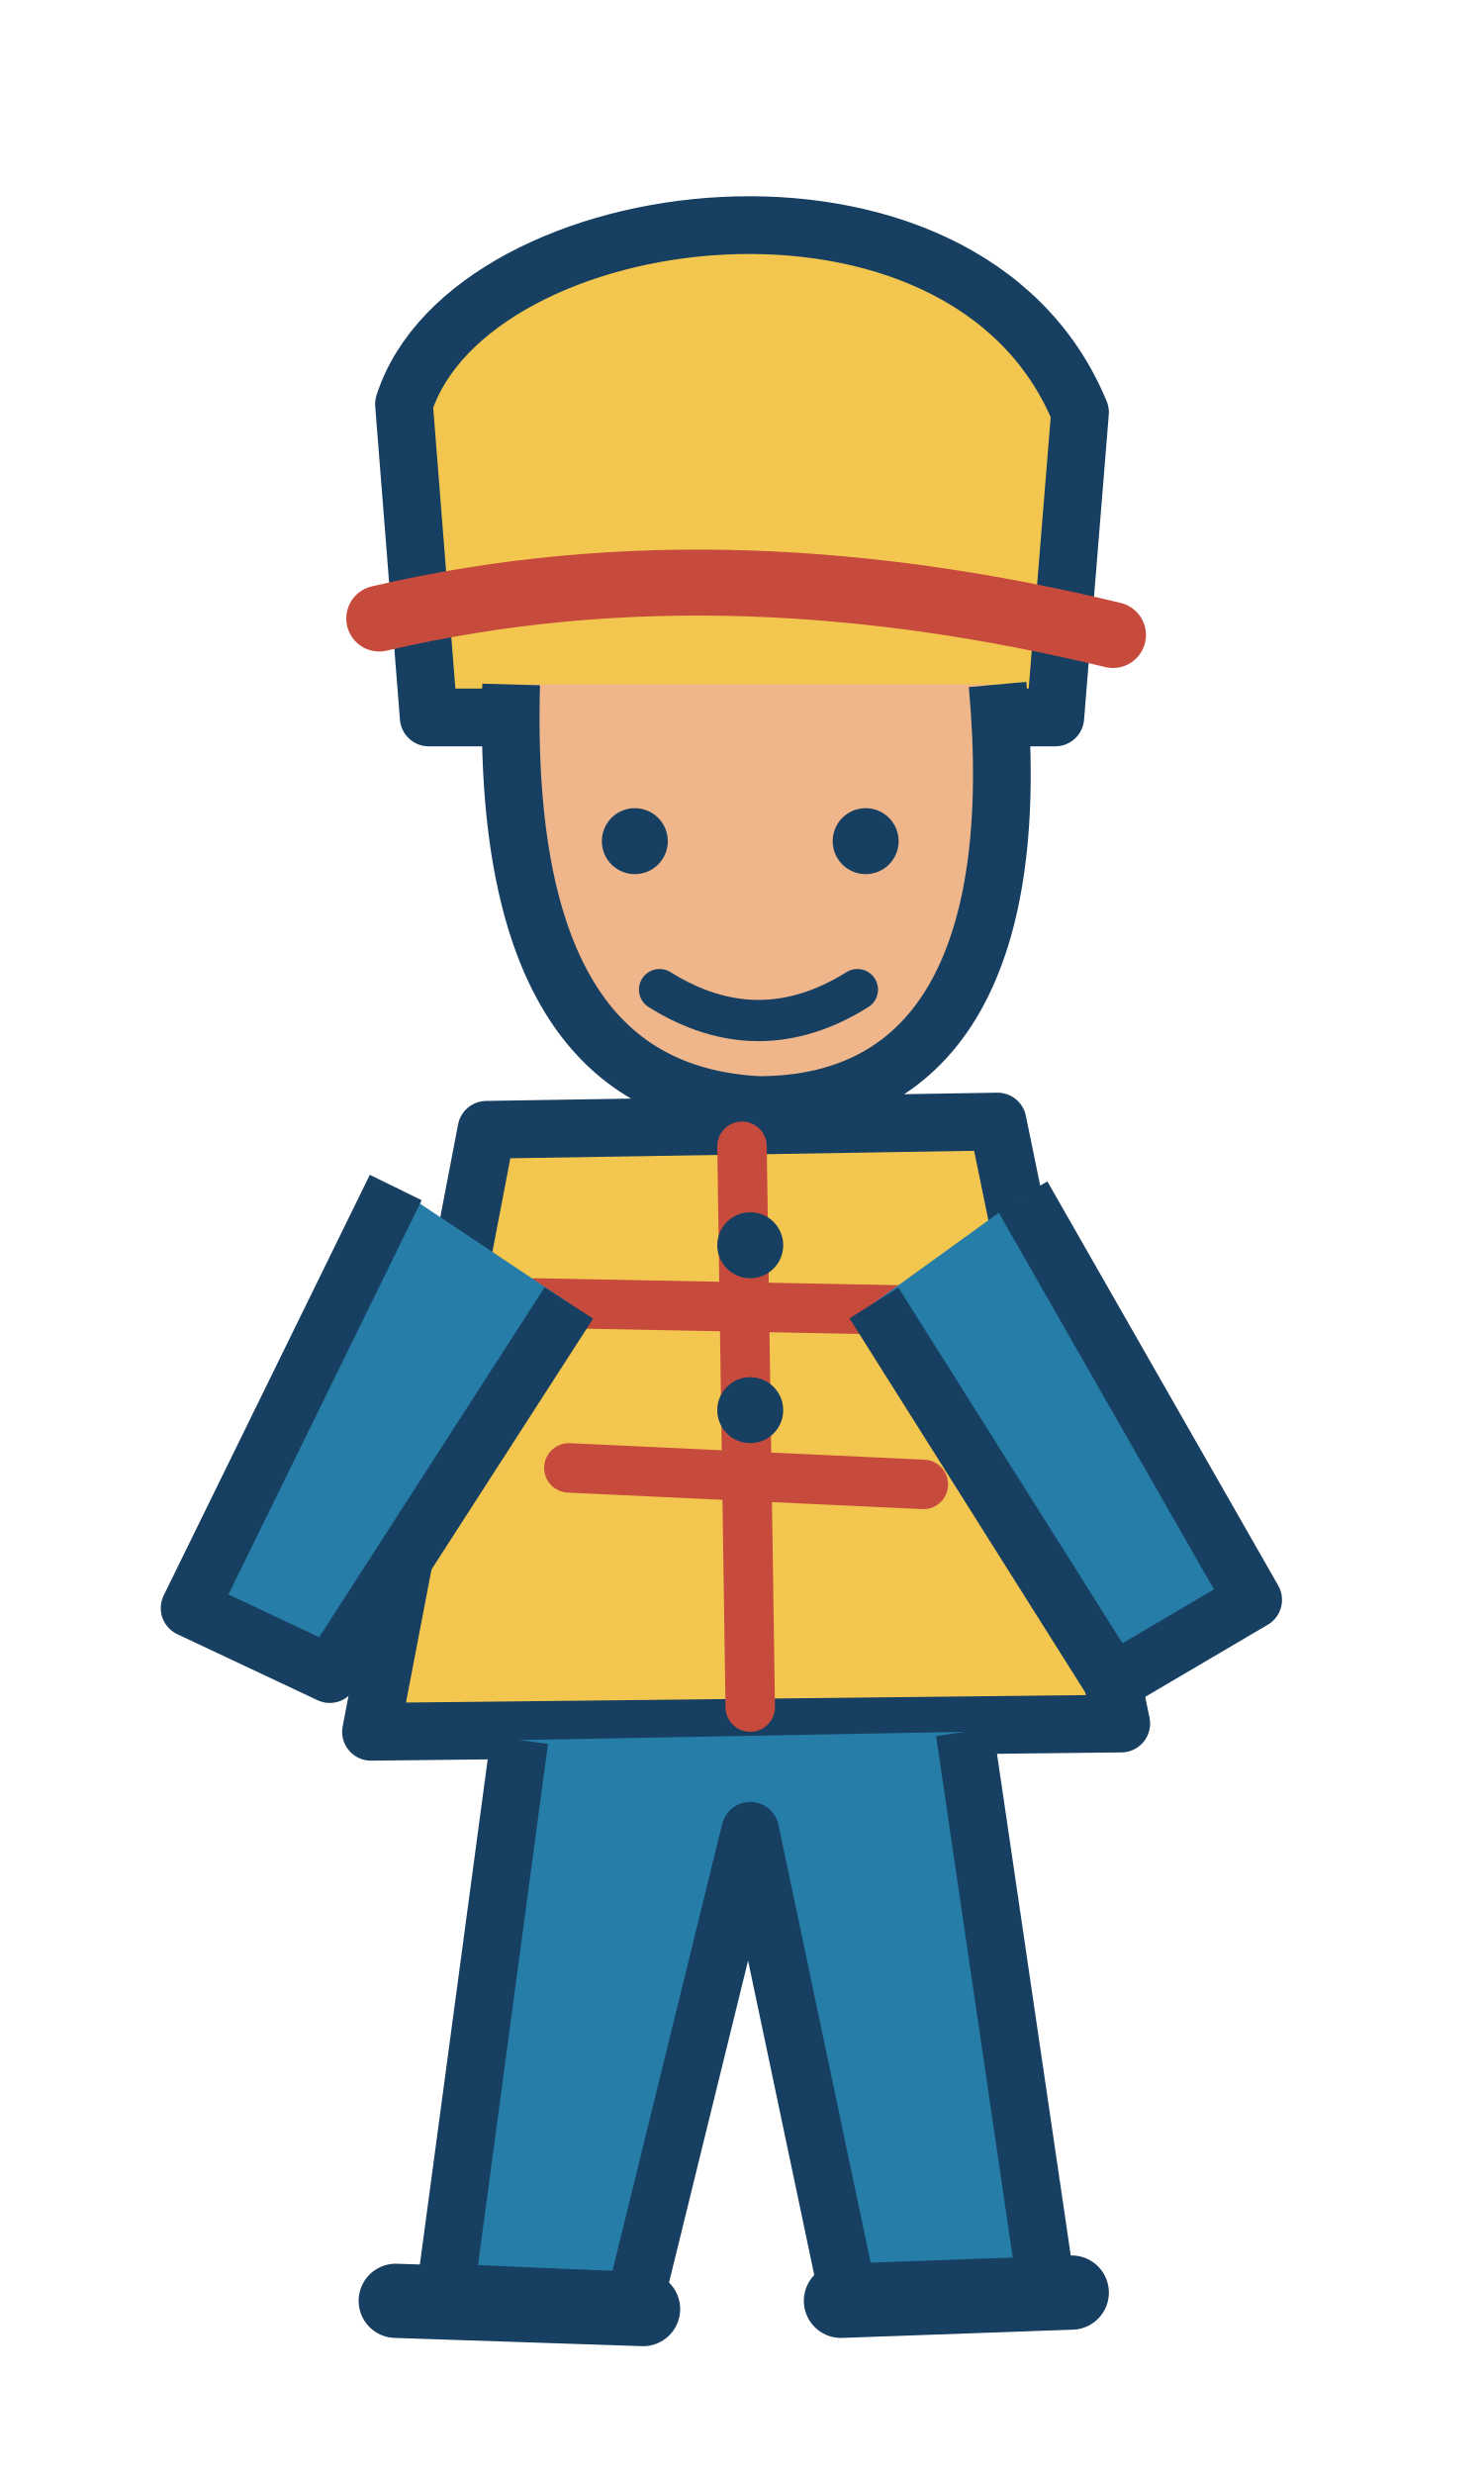
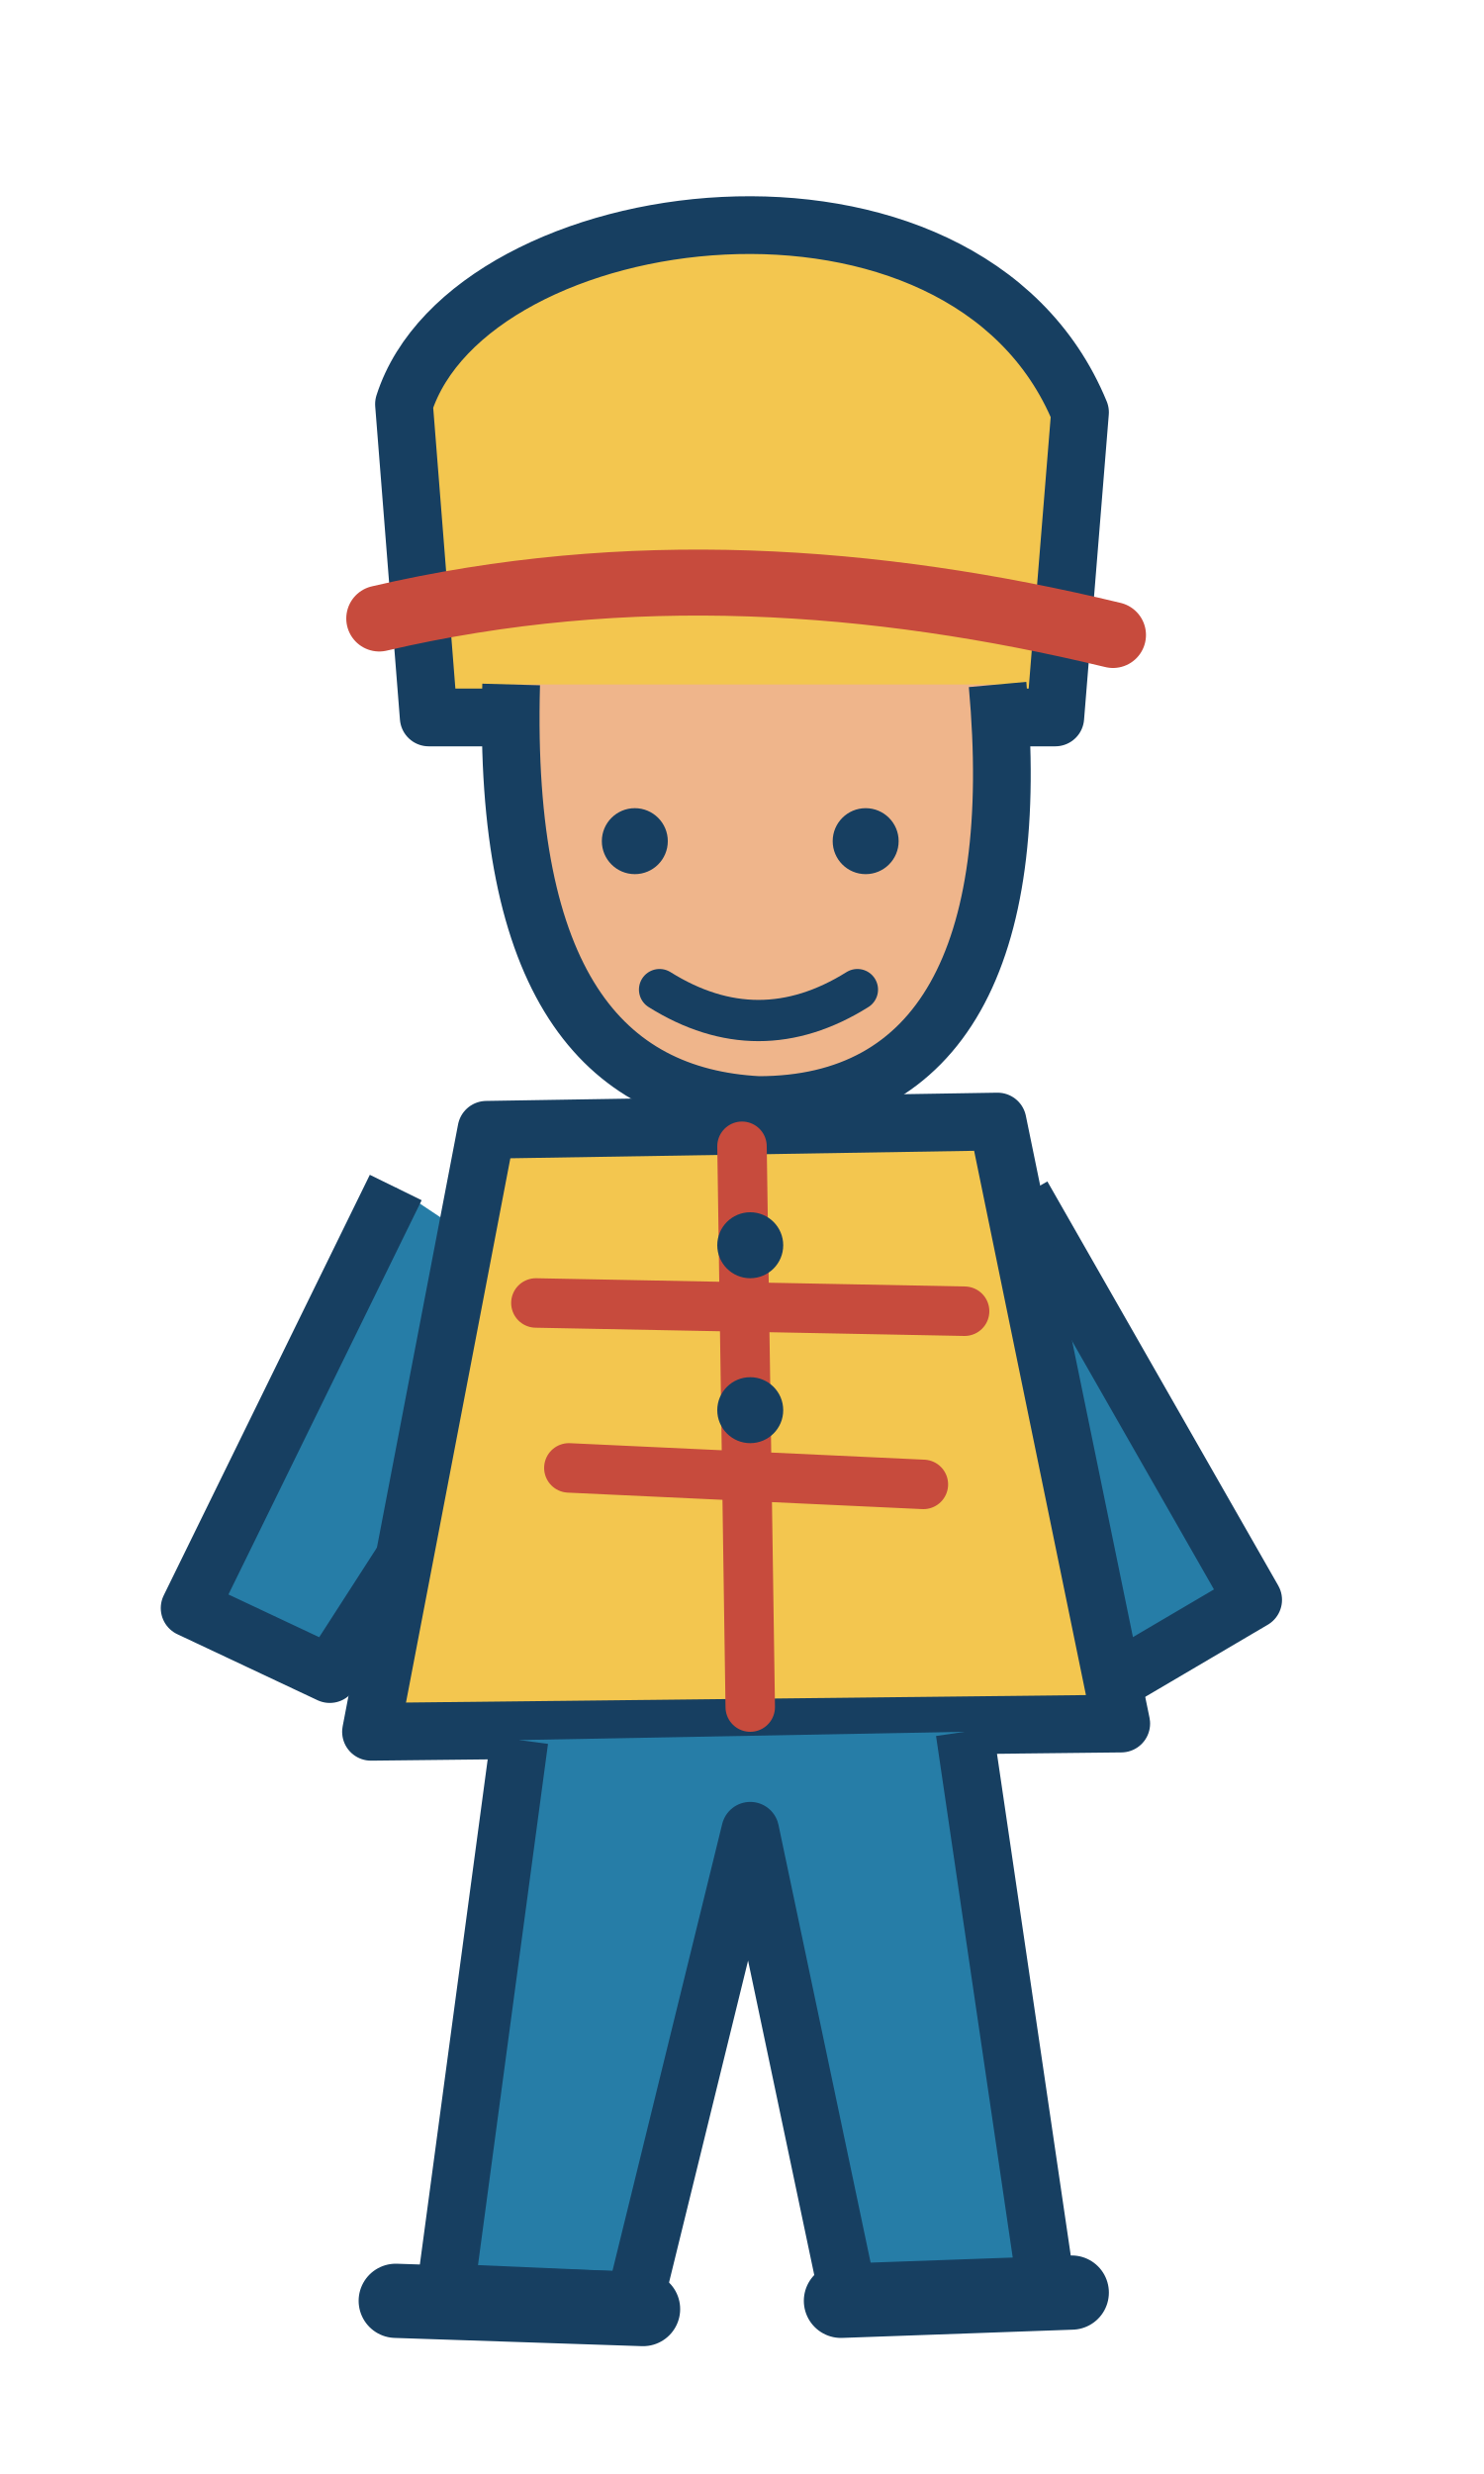
<svg xmlns="http://www.w3.org/2000/svg" viewBox="0 0 180 300" role="img" aria-labelledby="title">
  <path d="M49 49c8-25 68-33 82 1l-3 37H52z" fill="#f3c64f" stroke="#173f61" stroke-width="7" stroke-linejoin="round" />
  <path d="M46 75c30-7 60-5 89 2" fill="none" stroke="#c74b3d" stroke-width="8" stroke-linecap="round" />
  <path d="M62 83c-1 36 11 50 30 51 22 0 32-18 29-51" fill="#efb58b" stroke="#173f61" stroke-width="7" />
  <circle cx="77" cy="102" r="4" fill="#173f61" />
  <circle cx="105" cy="102" r="4" fill="#173f61" />
  <path d="M80 120c8 5 16 5 24 0" fill="none" stroke="#173f61" stroke-width="5" stroke-linecap="round" />
+   <path d="M48 144l-25 51 17 8 29-45M124 145l28 49-17 10-29-46" fill="#267da7" stroke="#173f61" stroke-width="7" stroke-linejoin="round" />
  <path d="M59 137l62-1 15 73-91 1z" fill="#f3c64f" stroke="#173f61" stroke-width="7" stroke-linejoin="round" />
  <path d="M90 139l1 68M65 158l52 1M69 178l43 2" fill="none" stroke="#c74b3d" stroke-width="6" stroke-linecap="round" />
  <circle cx="91" cy="151" r="4" fill="#173f61" />
  <circle cx="91" cy="171" r="4" fill="#173f61" />
-   <path d="M48 144l-25 51 17 8 29-45M124 145l28 49-17 10-29-46M63 211l-9 67 23 1 14-57 12 57 24-1-10-68" fill="#267da7" stroke="#173f61" stroke-width="7" stroke-linejoin="round" />
+   <path d="M63 211l-9 67 23 1 14-57 12 57 24-1-10-68" fill="#267da7" stroke="#173f61" stroke-width="7" stroke-linejoin="round" />
  <path d="M48 279l30 1M102 279l28-1" fill="none" stroke="#173f61" stroke-width="9" stroke-linecap="round" />
</svg>
